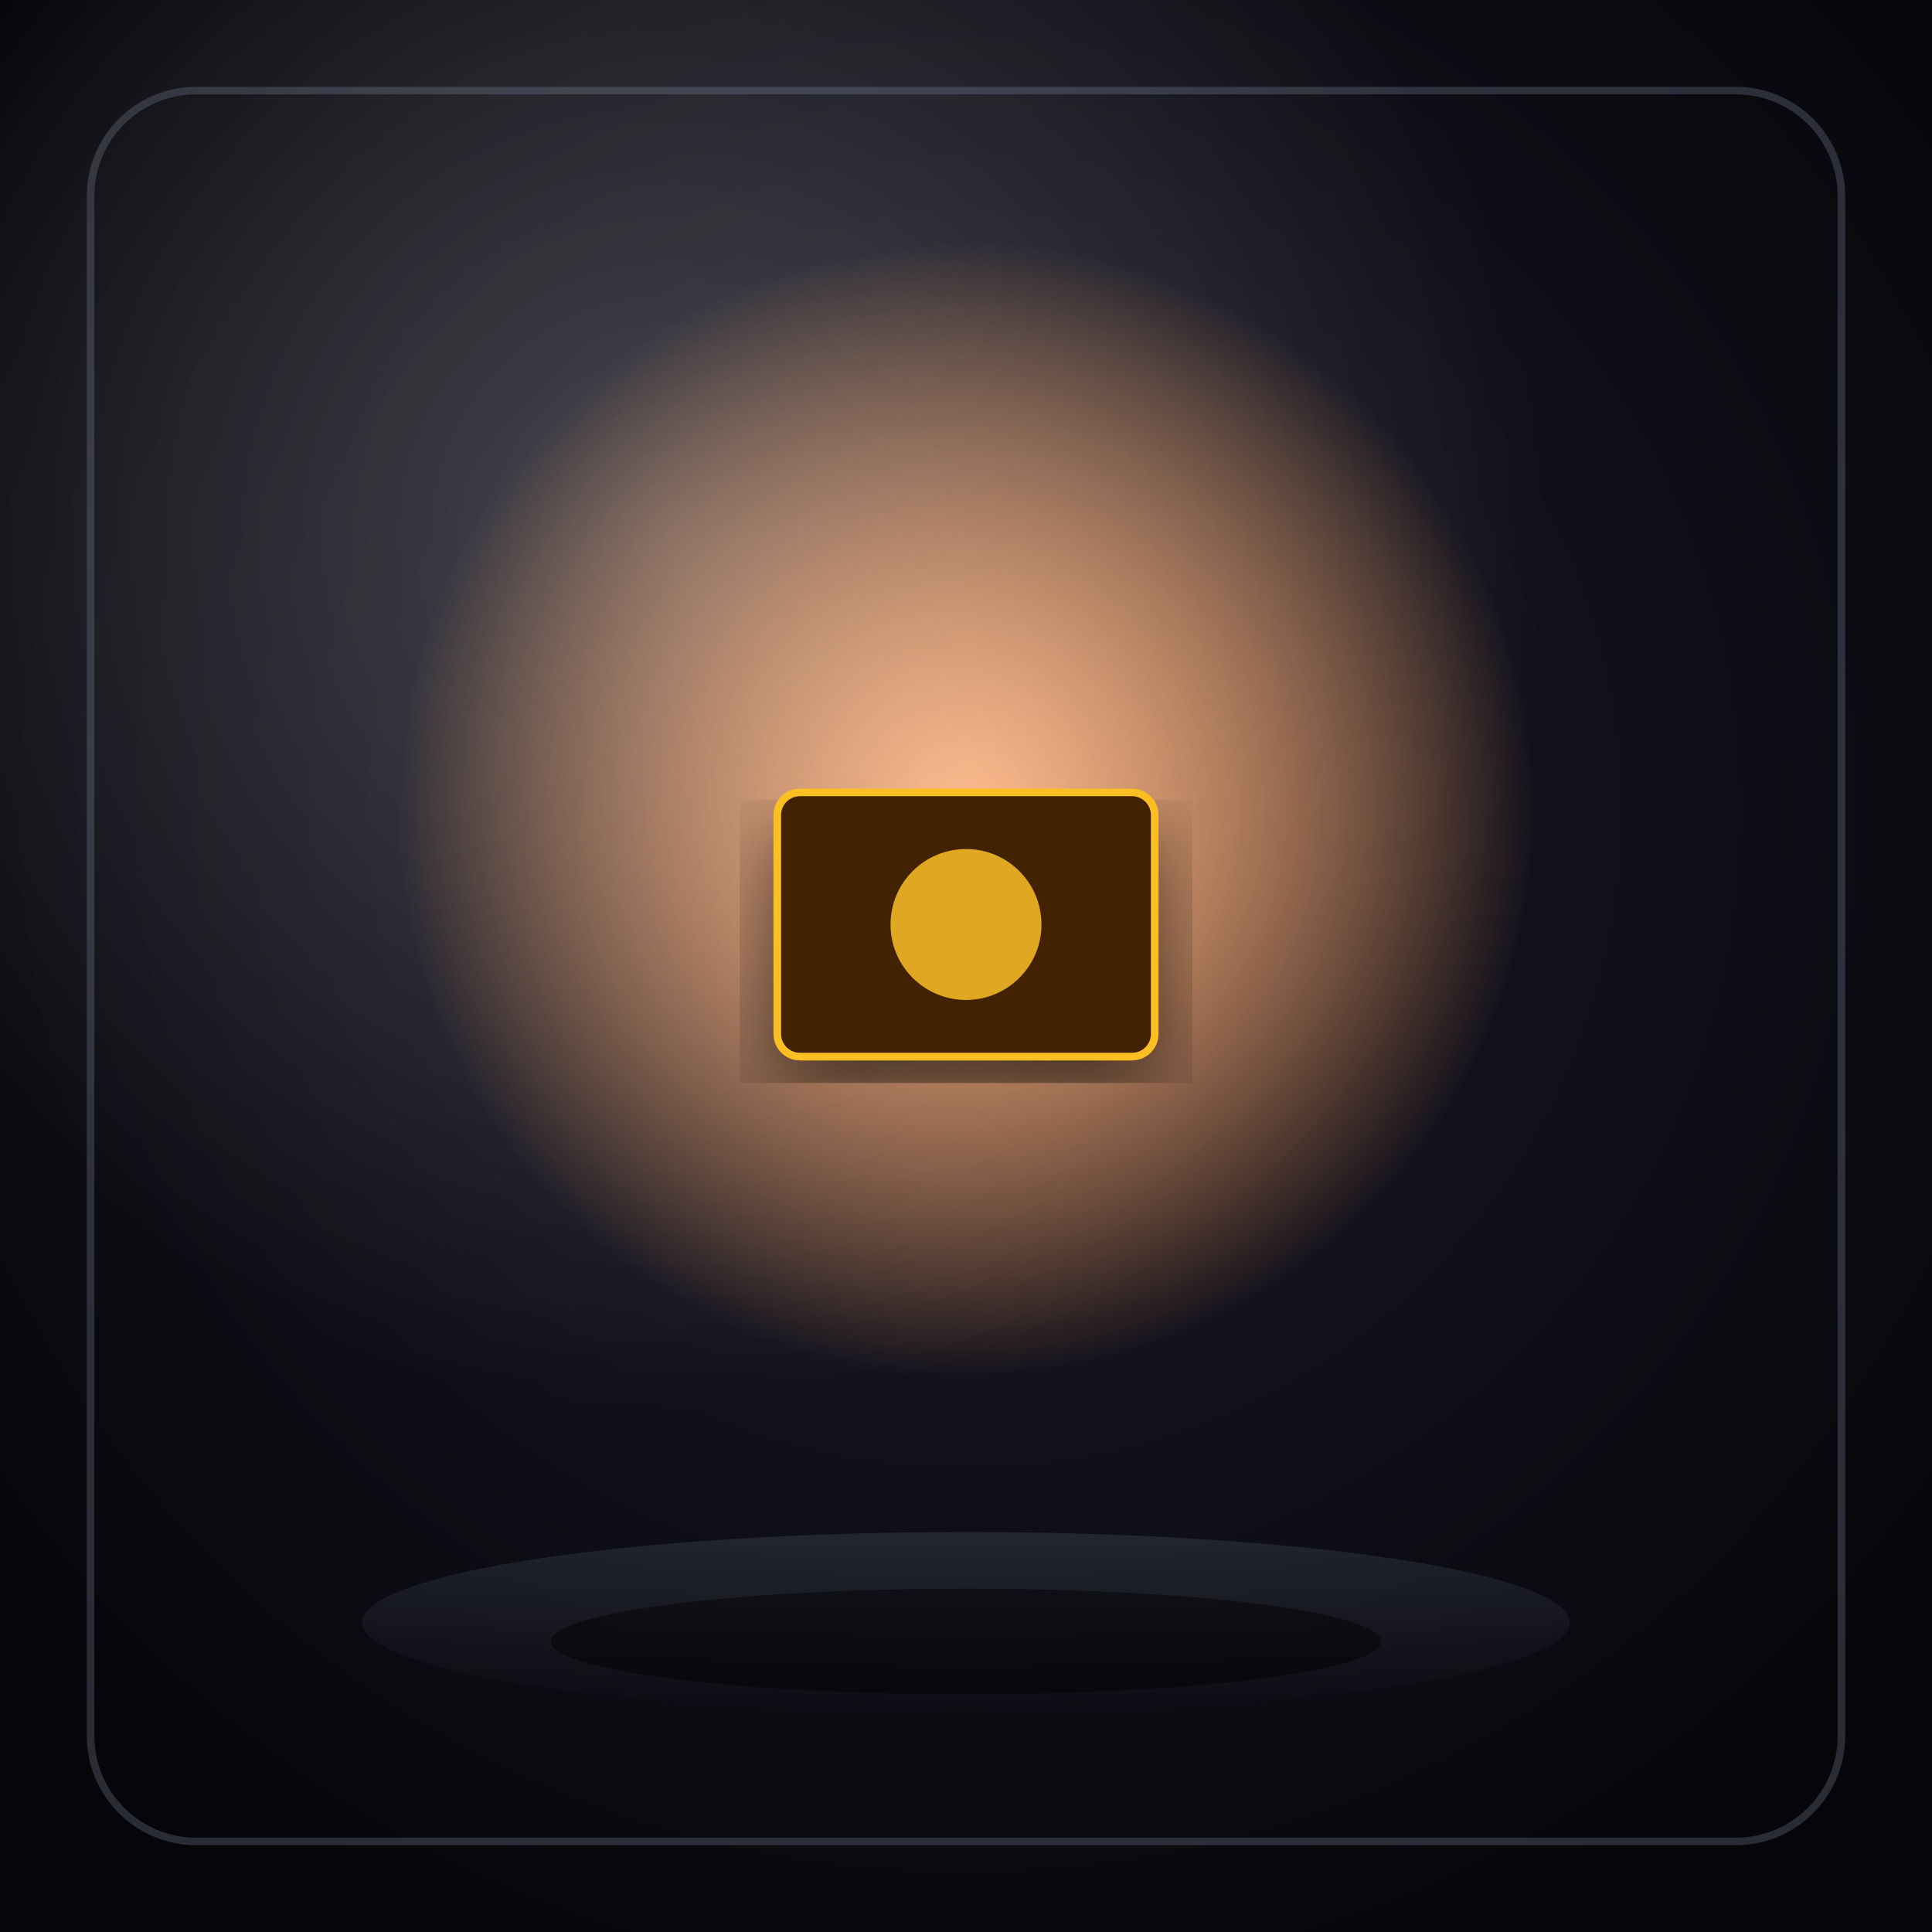
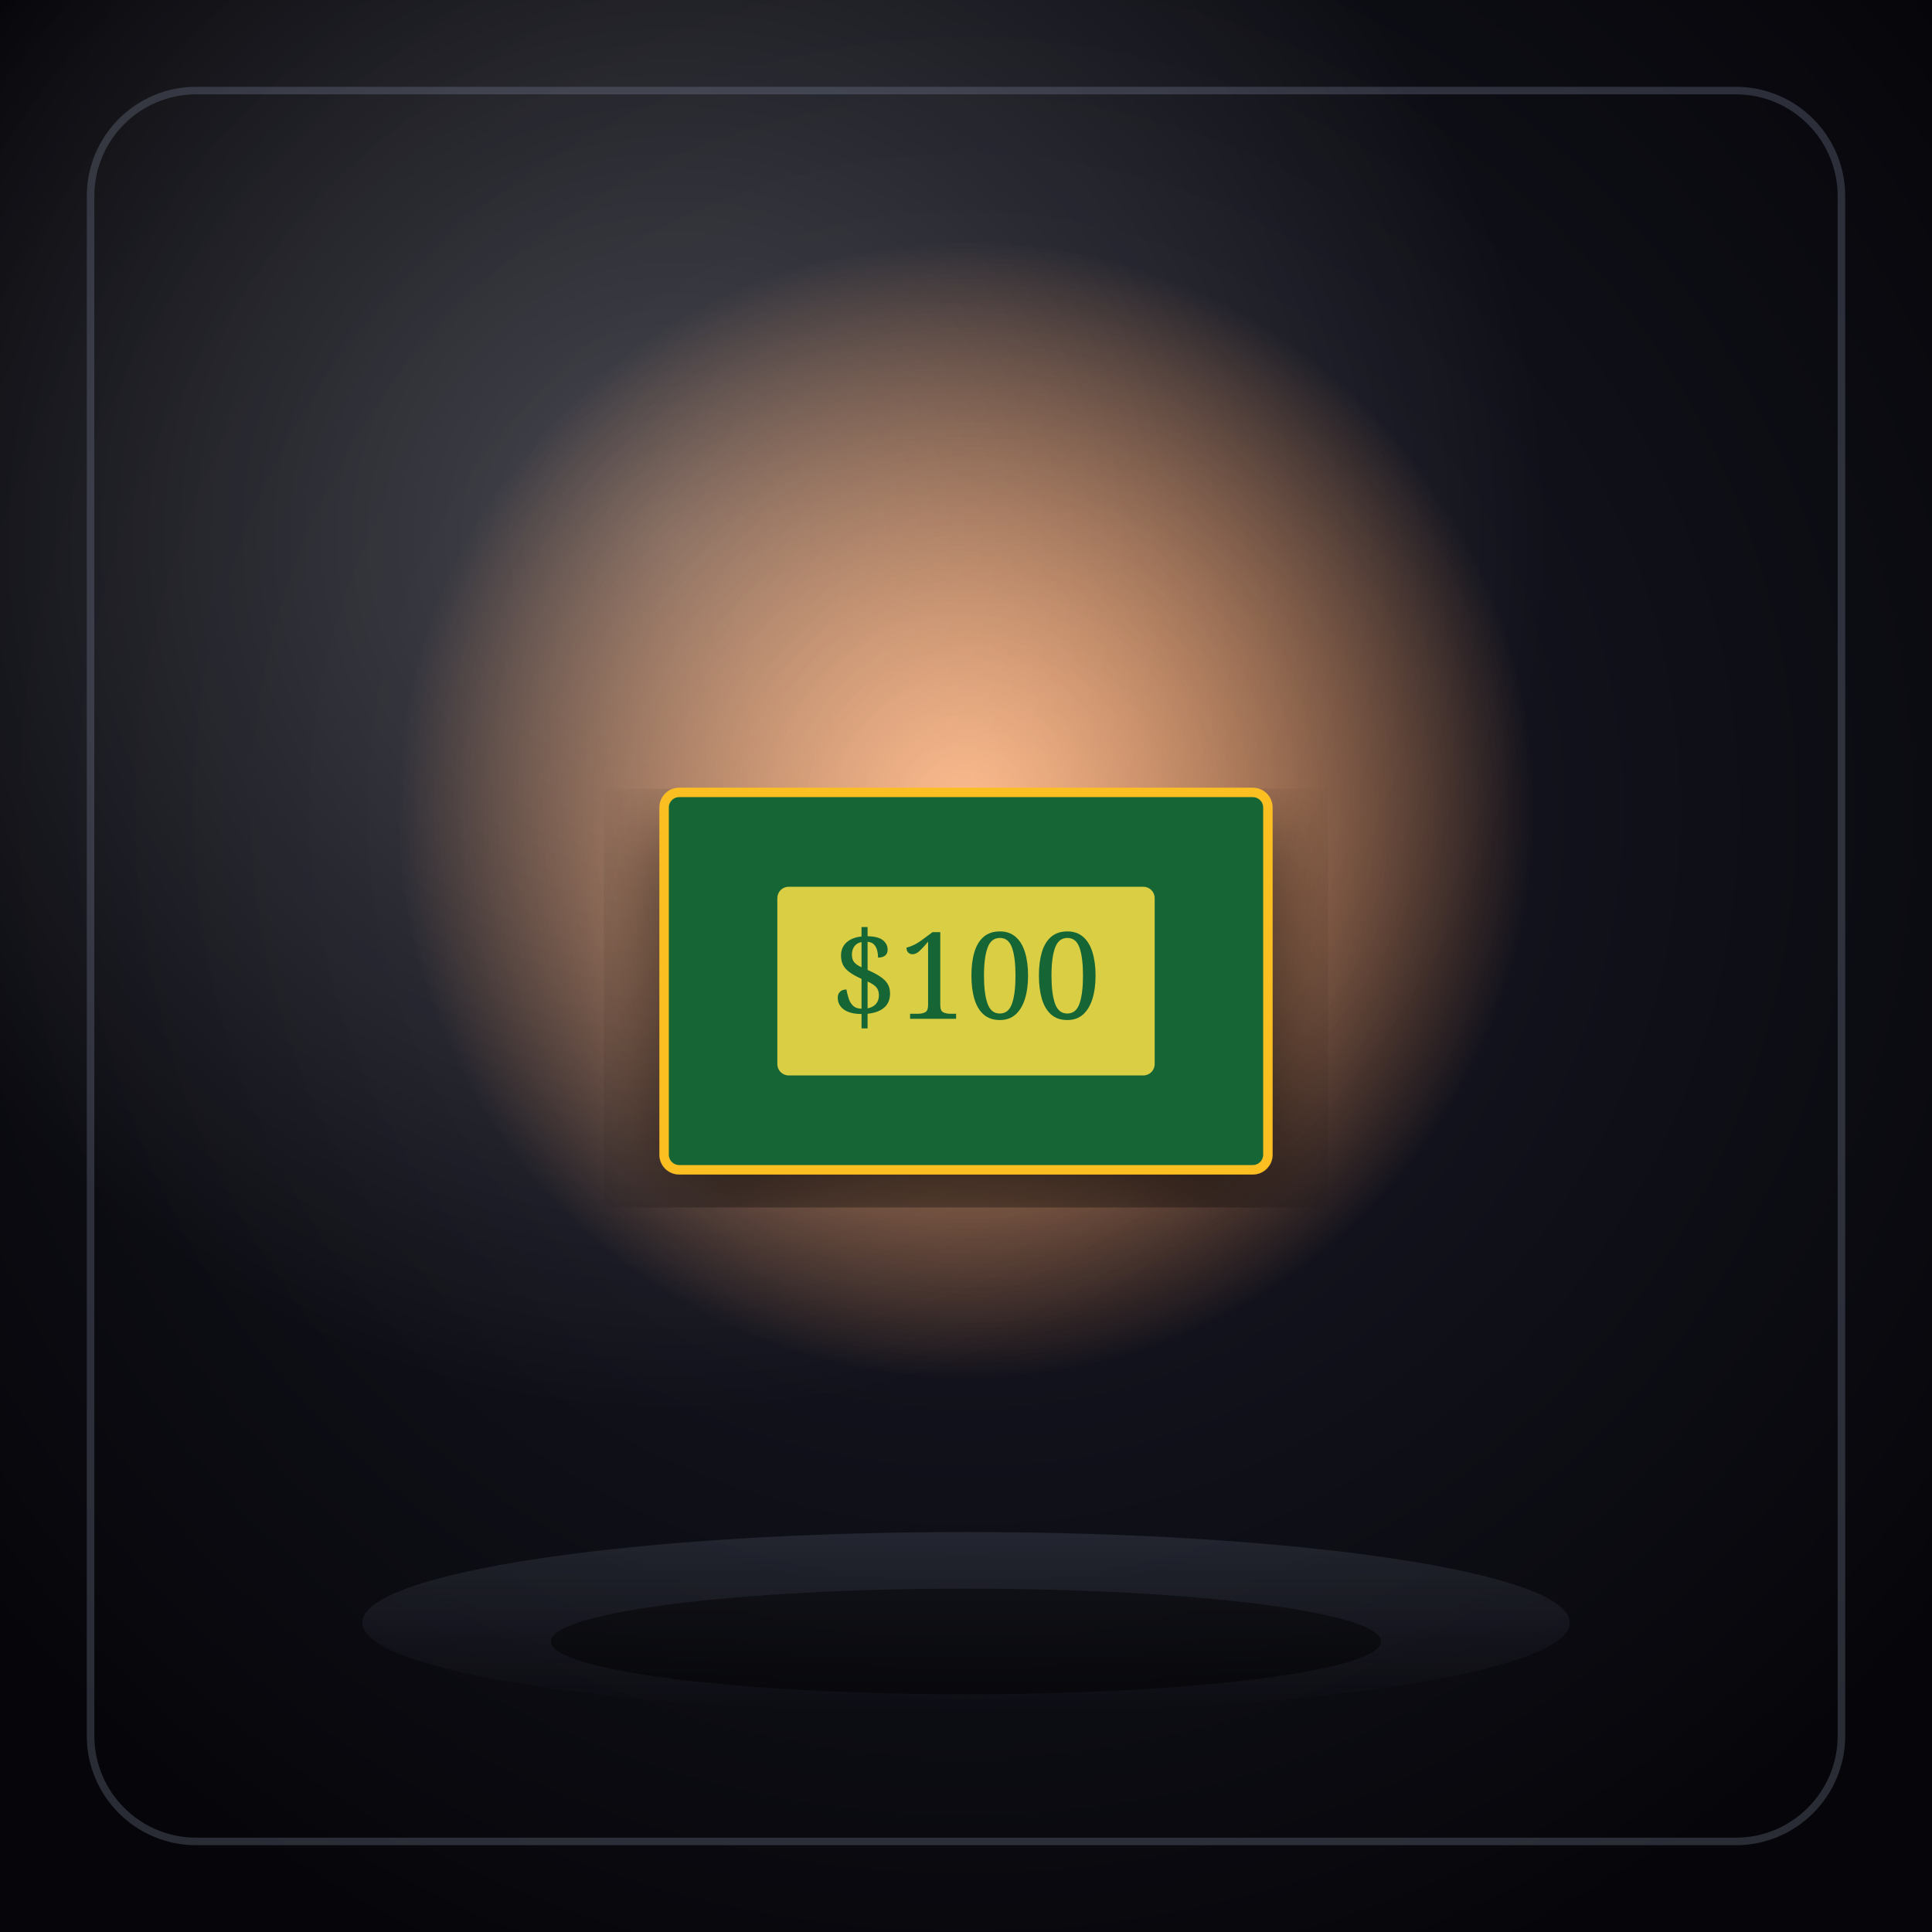
<svg xmlns="http://www.w3.org/2000/svg" width="1024" height="1024" viewBox="0 0 1024 1024">
  <defs>
    <radialGradient id="bg_job_skyline_counterfeit" cx="50%" cy="42%" r="65%">
      <stop offset="0%" stop-color="#f97316" stop-opacity="0.55" />
      <stop offset="45%" stop-color="#12121c" />
      <stop offset="100%" stop-color="#06060a" />
    </radialGradient>
    <radialGradient id="spot_job_skyline_counterfeit" cx="35%" cy="28%" r="45%">
      <stop offset="0%" stop-color="#ffffff" stop-opacity="0.22" />
      <stop offset="100%" stop-color="#ffffff" stop-opacity="0" />
    </radialGradient>
    <linearGradient id="floor_job_skyline_counterfeit" x1="0" y1="0" x2="0" y2="1">
      <stop offset="0%" stop-color="#94a3b8" stop-opacity="0.15" />
      <stop offset="100%" stop-color="#94a3b8" stop-opacity="0" />
    </linearGradient>
    <filter id="shadow_job_skyline_counterfeit">
      <feDropShadow dx="0" dy="18" stdDeviation="24" flood-color="#000" flood-opacity="0.65" />
    </filter>
    <filter id="glow_job_skyline_counterfeit">
      <feGaussianBlur stdDeviation="8" result="b" />
      <feMerge>
        <feMergeNode in="b" />
        <feMergeNode in="SourceGraphic" />
      </feMerge>
    </filter>
  </defs>
  <rect width="1024" height="1024" fill="url(#bg_job_skyline_counterfeit)" />
  <rect width="1024" height="1024" fill="url(#spot_job_skyline_counterfeit)" />
  <ellipse cx="512" cy="860" rx="320" ry="48" fill="url(#floor_job_skyline_counterfeit)" />
  <ellipse cx="512" cy="870" rx="220" ry="28" fill="#000" opacity="0.45" />
  <g filter="url(#shadow_job_skyline_counterfeit)">
    <g transform="translate(512,500)">
-       <rect x="-100" y="-80" width="200" height="140" rx="12" fill="#422006" stroke="#fbbf24" stroke-width="4" />
-       <circle cx="0" cy="-10" r="40" fill="#fbbf24" opacity="0.85" />
+       <rect x="-160" y="-80" width="320" height="200" rx="8" fill="#166534" stroke="#fbbf24" stroke-width="5" />
+       <rect x="-100" y="-30" width="200" height="100" rx="6" fill="#fde047" opacity="0.85" />
+       <text x="0" y="40" text-anchor="middle" font-size="64" fill="#166534" font-family="serif">$100</text>
    </g>
  </g>
  <rect x="48" y="48" width="928" height="928" rx="56" fill="none" stroke="#94a3b8" stroke-opacity="0.25" stroke-width="4" />
</svg>
